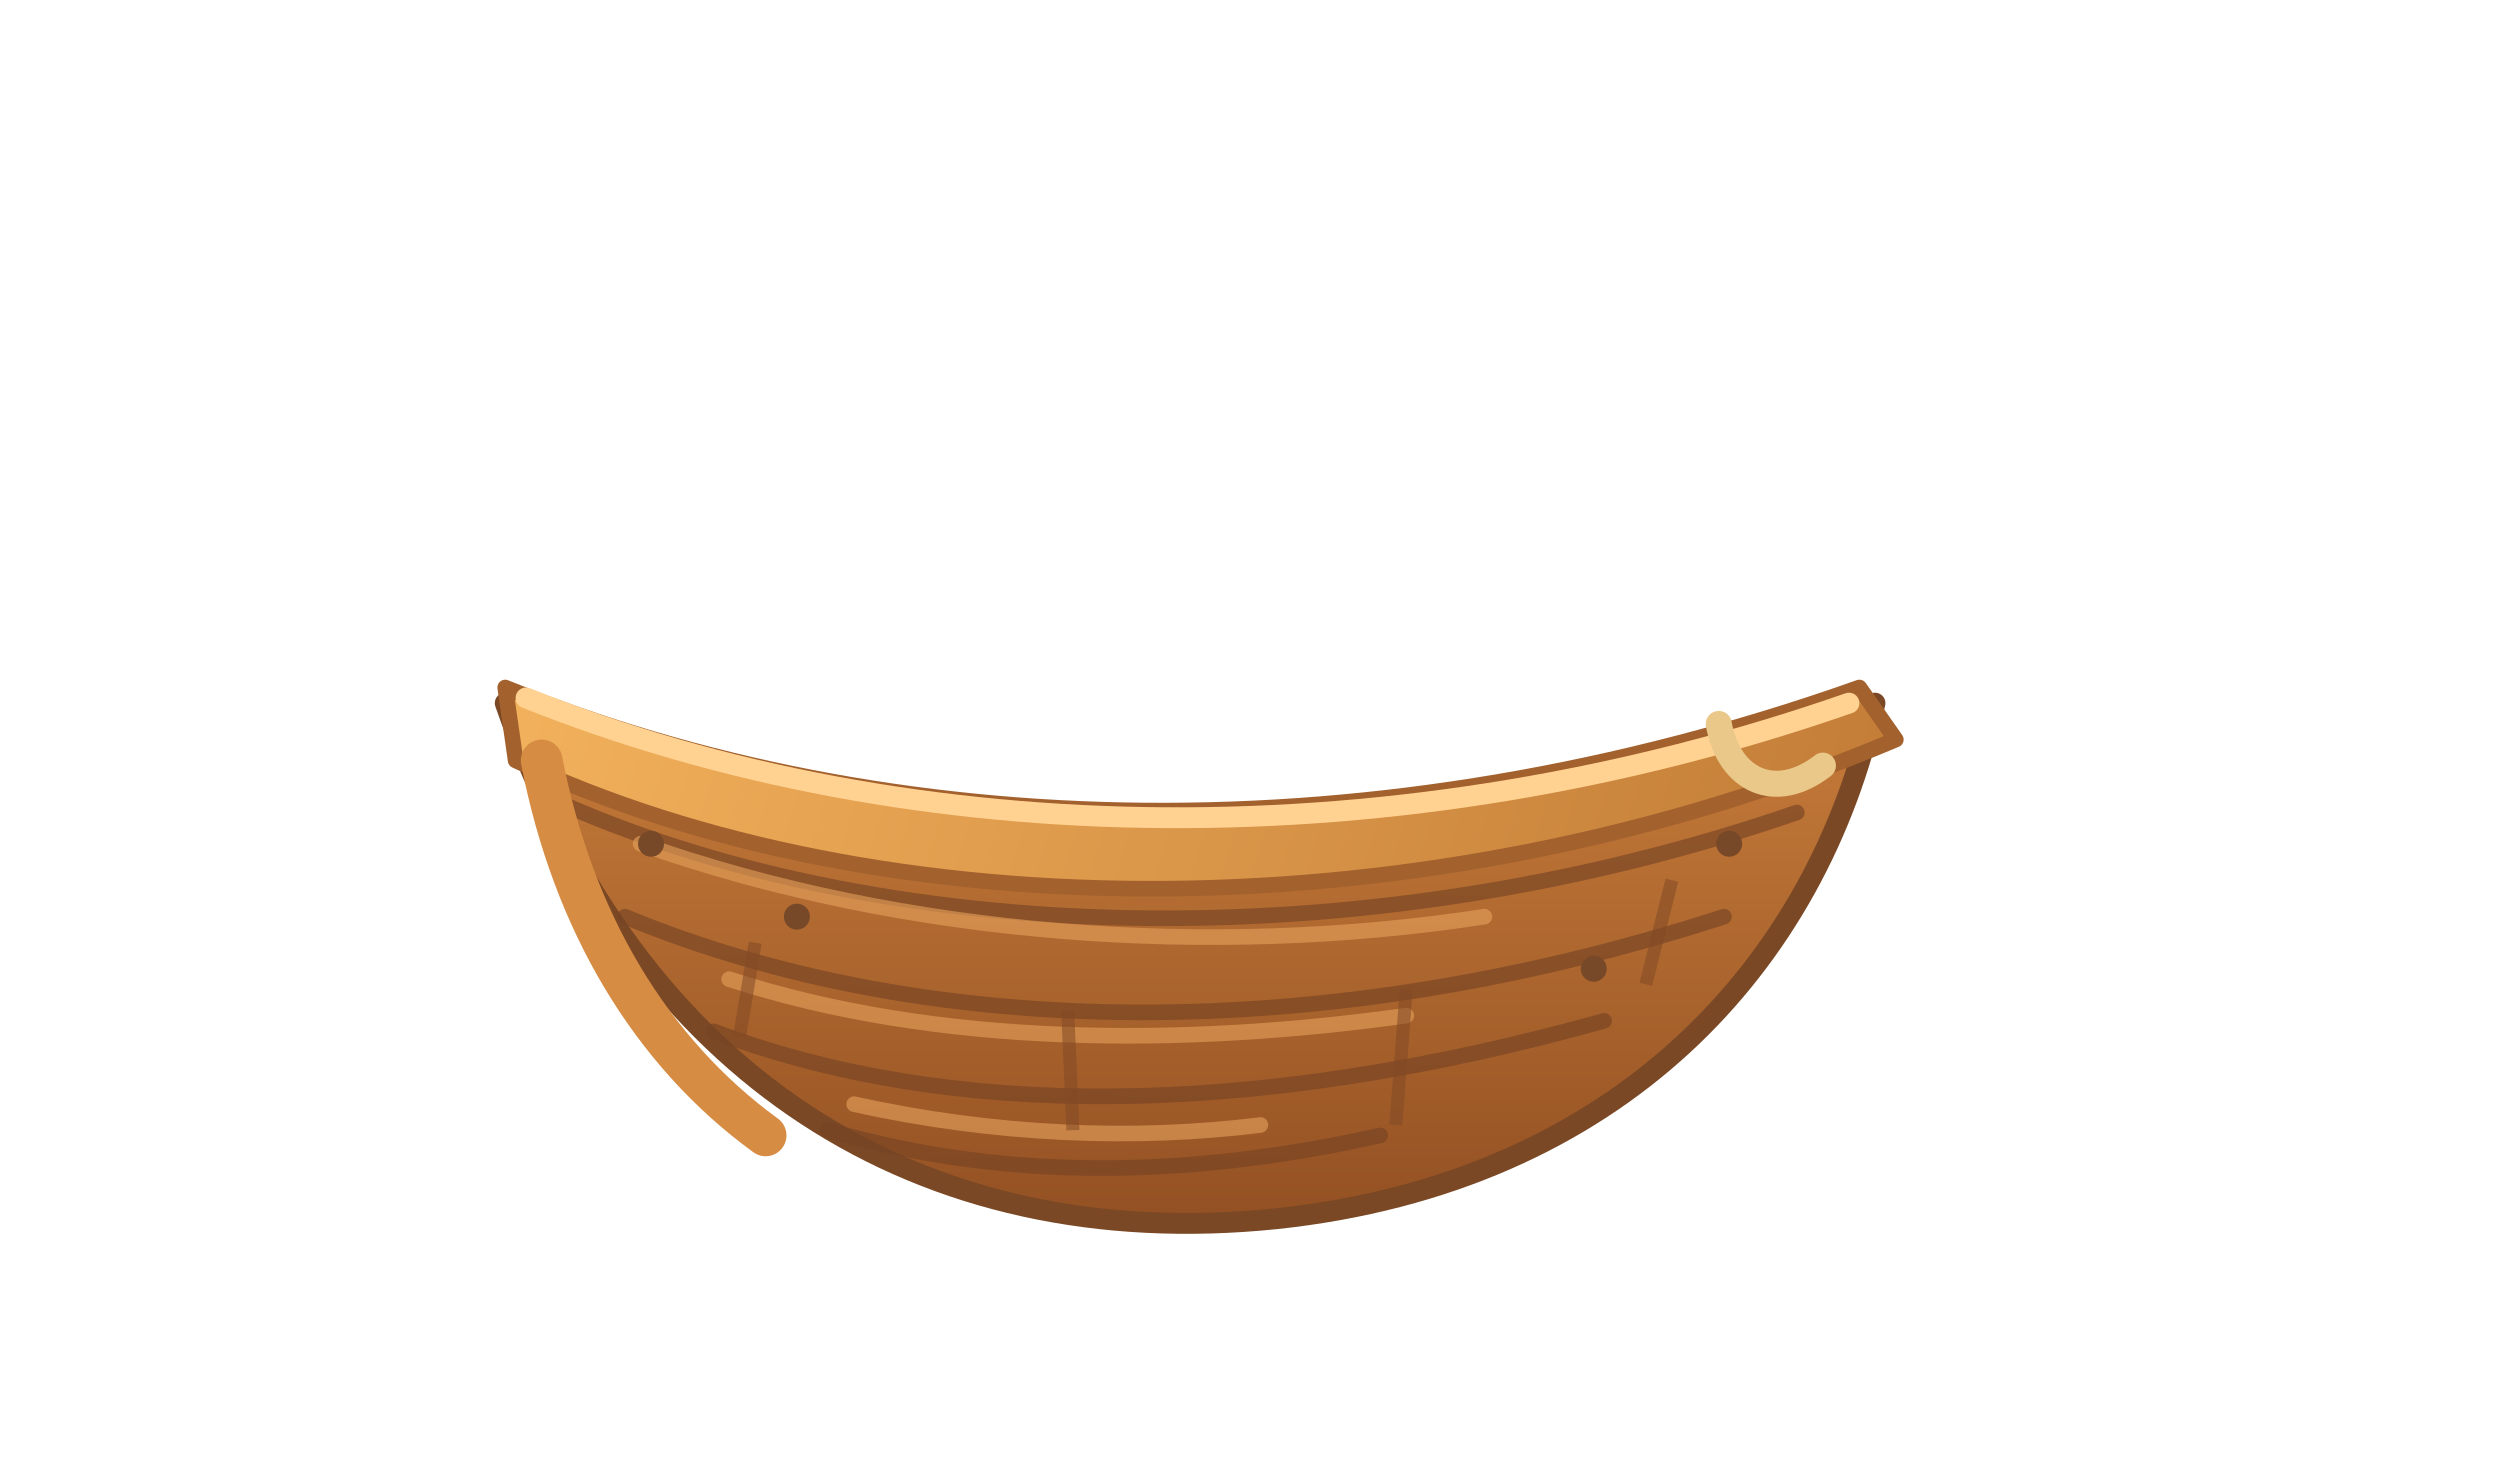
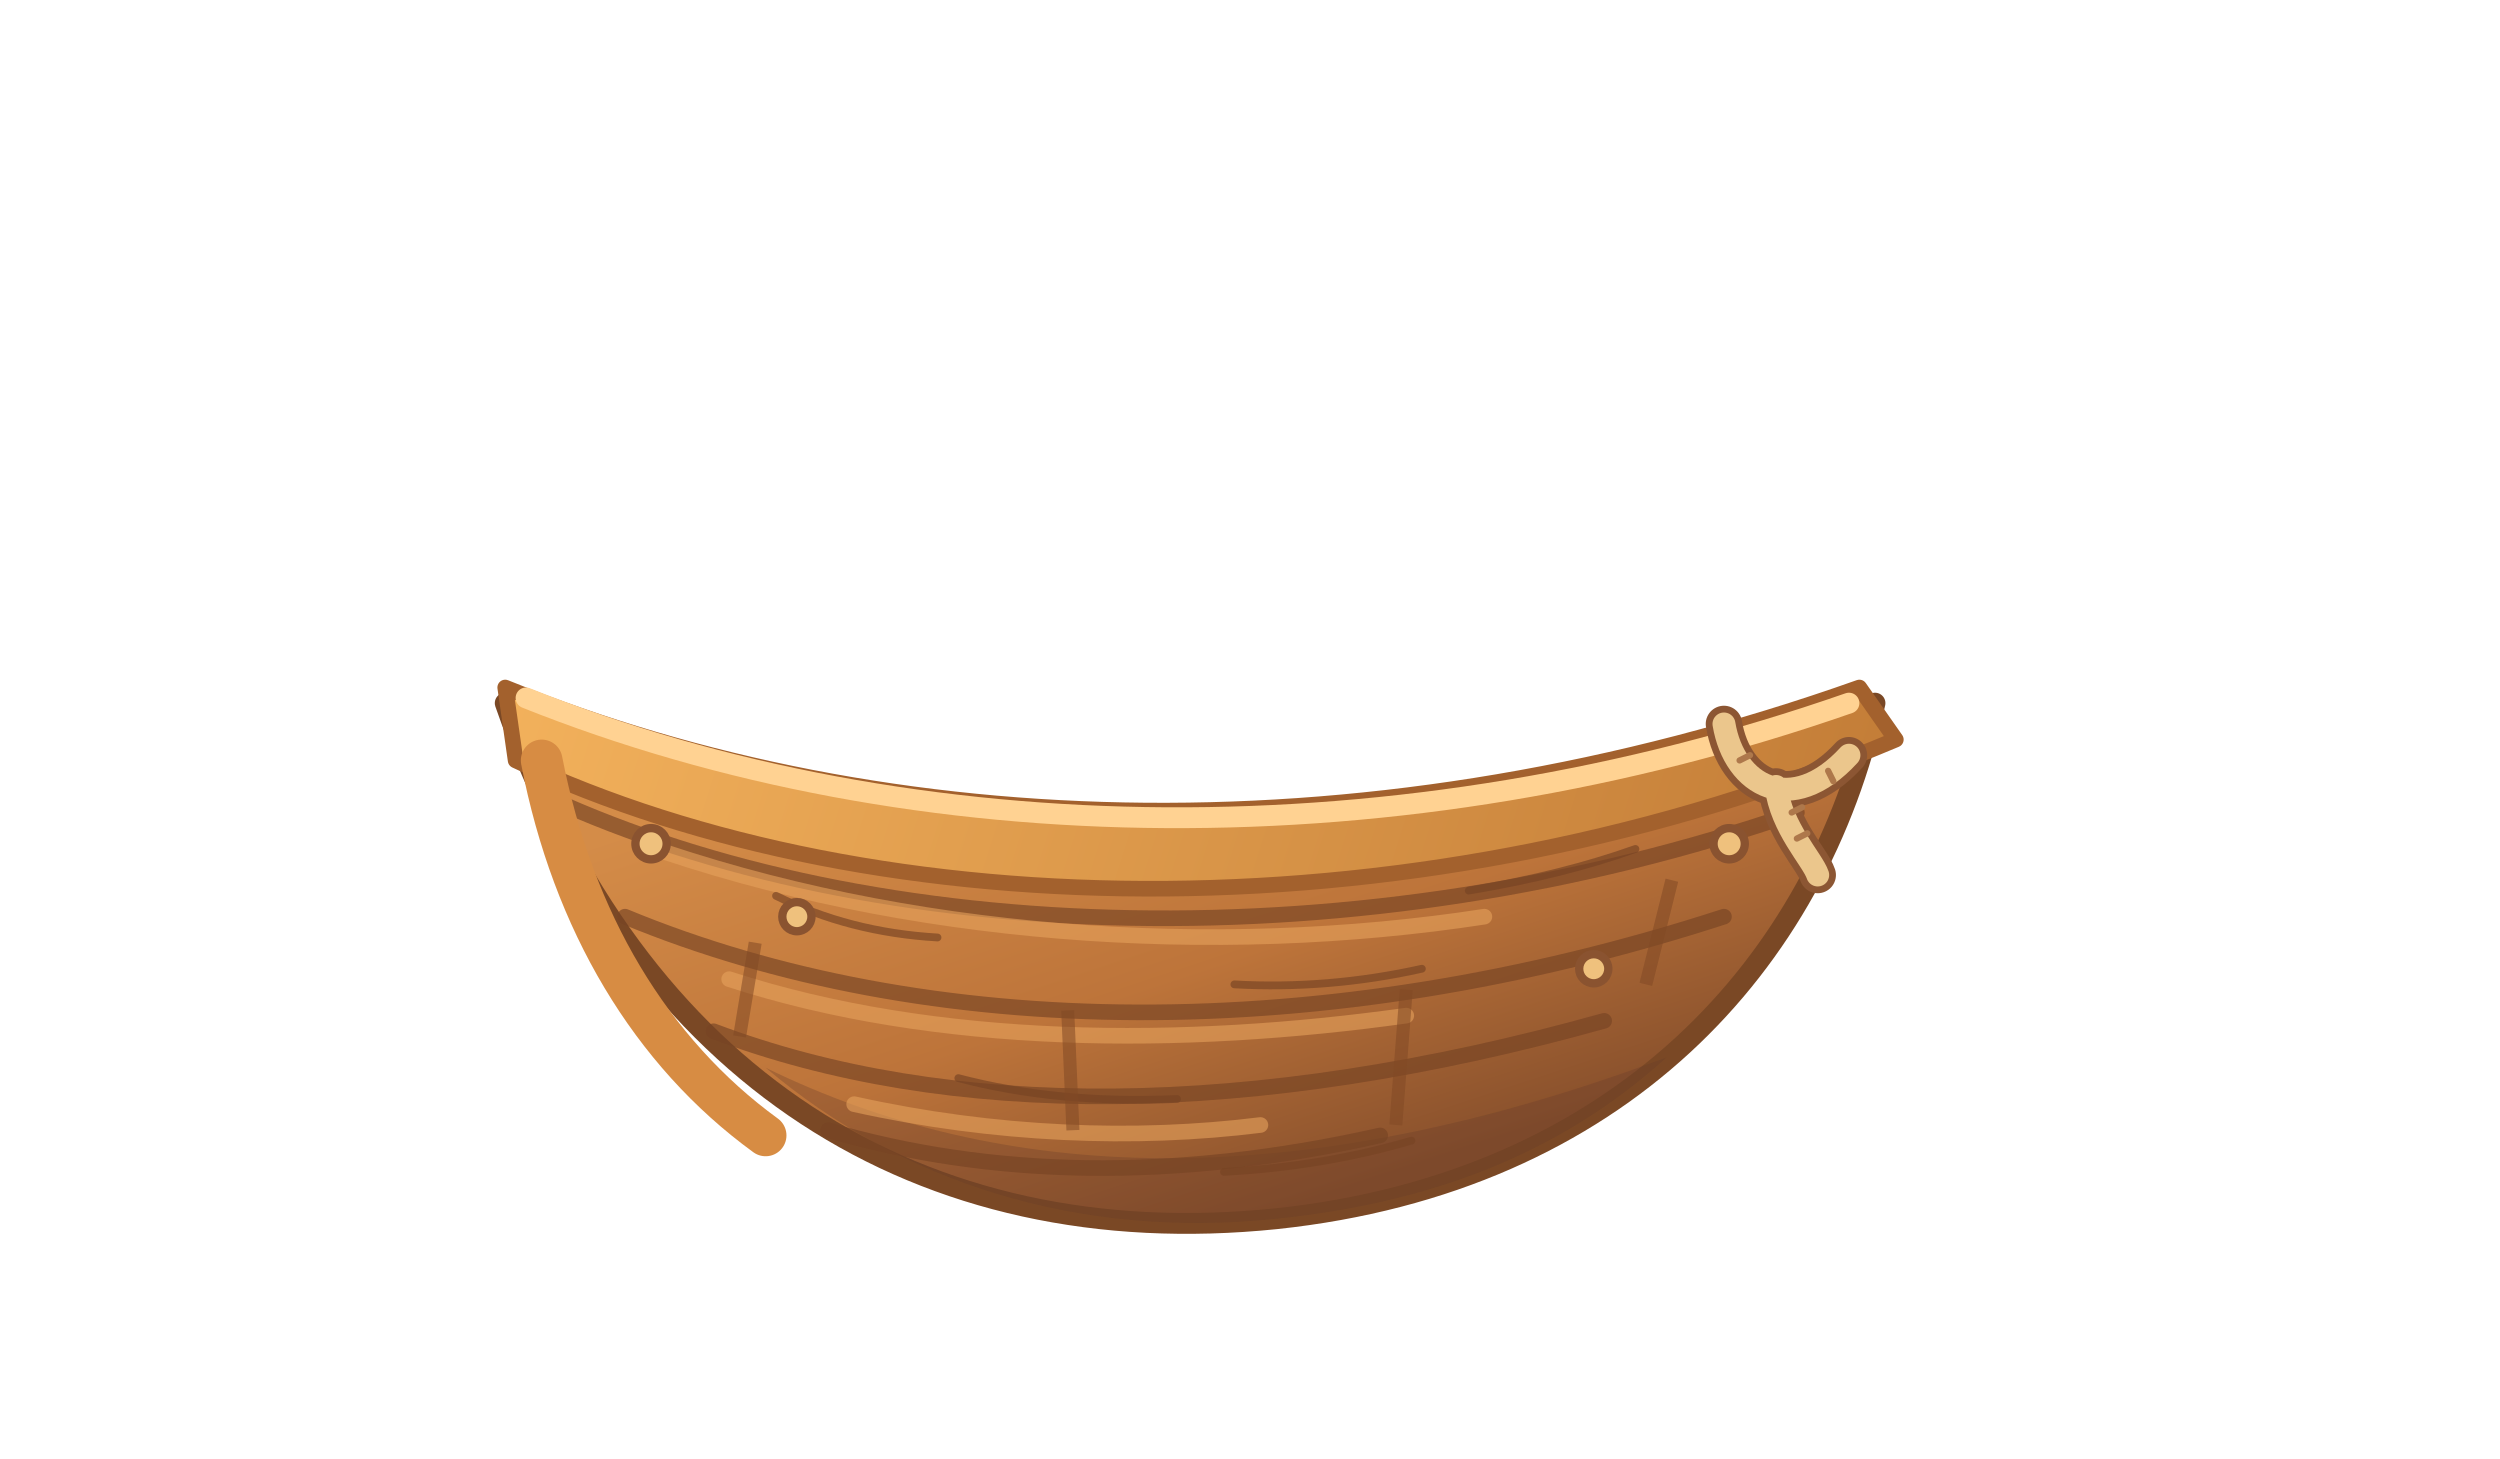
<svg xmlns="http://www.w3.org/2000/svg" viewBox="0 0 480 280" fill="none" role="img" aria-labelledby="boat-title boat-desc">
  <defs>
-     <linearGradient id="boat-hull" x1="228" y1="130" x2="228" y2="233" gradientUnits="userSpaceOnUse">
-       <stop stop-color="#C97E3B" />
-       <stop offset="1" stop-color="#945123" />
+     <linearGradient id="boat-hull" x1="210" y1="130" x2="244" y2="233" gradientUnits="userSpaceOnUse">
+       <stop stop-color="#D48C48" />
+       <stop offset=".55" stop-color="#BD743A" />
+       <stop offset="1" stop-color="#88502C" />
    </linearGradient>
    <linearGradient id="boat-rim" x1="100" y1="93" x2="351" y2="172" gradientUnits="userSpaceOnUse">
      <stop stop-color="#F4B35D" />
      <stop offset="1" stop-color="#C47E38" />
    </linearGradient>
  </defs>
  <g id="boat-front">
    <path d="M97 135c67 30 162 38 263 0-11 50-49 92-115 99-68 7-123-27-148-99Z" fill="url(#boat-hull)" stroke="#7A4825" stroke-width="4" stroke-linejoin="round" />
+     <path d="M147 205c45 22 101 25 173-2-21 19-46 28-75 31-38 4-72-7-98-29Z" fill="#633A28" opacity=".3" />
    <path d="M105 153c63 29 156 32 240 3m-225 20c58 24 134 25 211 0m-194 22c45 17 103 17 171-2m-149 21c31 9 66 10 106 1" stroke="#774323" stroke-width="3" opacity=".65" stroke-linecap="round" />
    <path d="M123 162c51 18 110 22 162 14m-145 12c40 13 87 13 130 7m-106 17c27 6 54 7 78 4" stroke="#E6A15B" stroke-width="3" opacity=".6" stroke-linecap="round" />
+     <path d="M149 172q14 7 31 8m57 9q18 1 36-3m-89 21q19 5 42 4m56-40q18-3 32-8m-79 62q19-1 36-6" stroke="#774323" stroke-width="1.5" opacity=".66" stroke-linecap="round" />
    <path d="M97 132c74 30 167 33 260 0l7 10c-90 38-195 37-265 4Z" fill="url(#boat-rim)" stroke="#A3612D" stroke-width="3" stroke-linejoin="round" />
    <path d="M101 134c75 30 168 31 254 1" stroke="#FFD292" stroke-width="4" stroke-linecap="round" />
    <path d="M104 146c6 31 21 56 43 72" stroke="#D78C43" stroke-width="8" stroke-linecap="round" />
    <path d="m145 181-3 18m63-5 1 23m64-27-2 26m53-47-5 20" stroke="#814924" stroke-width="2.5" opacity=".55" />
-     <g fill="#784929">
-       <circle cx="125" cy="162" r="2.5" />
-       <circle cx="153" cy="176" r="2.5" />
-       <circle cx="332" cy="162" r="2.5" />
-       <circle cx="306" cy="186" r="2.5" />
+     <g fill="#EFC17D" stroke="#8A5330" stroke-width="1.6">
+       <circle cx="125" cy="162" r="3" />
+       <circle cx="153" cy="176" r="2.8" />
+       <circle cx="332" cy="162" r="3" />
+       <circle cx="306" cy="186" r="2.8" />
    </g>
  </g>
-   <path d="M330 139c2 11 11 15 20 8" stroke="#E9C889" stroke-width="5" stroke-linecap="round" />
+   <path d="M331 139c2 12 13 18 24 6m-14 6c1 8 7 14 8 17" stroke="#8C5633" stroke-width="7" stroke-linecap="round" />
+   <path d="M331 139c2 12 13 18 24 6m-14 6c1 8 7 14 8 17" stroke="#EBC68C" stroke-width="4.4" stroke-linecap="round" />
+   <path d="m334 146 2-1m8 11 2-1m5-7 1 2m-7 11 2-1" stroke="#AE784B" stroke-width="1.2" stroke-linecap="round" />
</svg>
